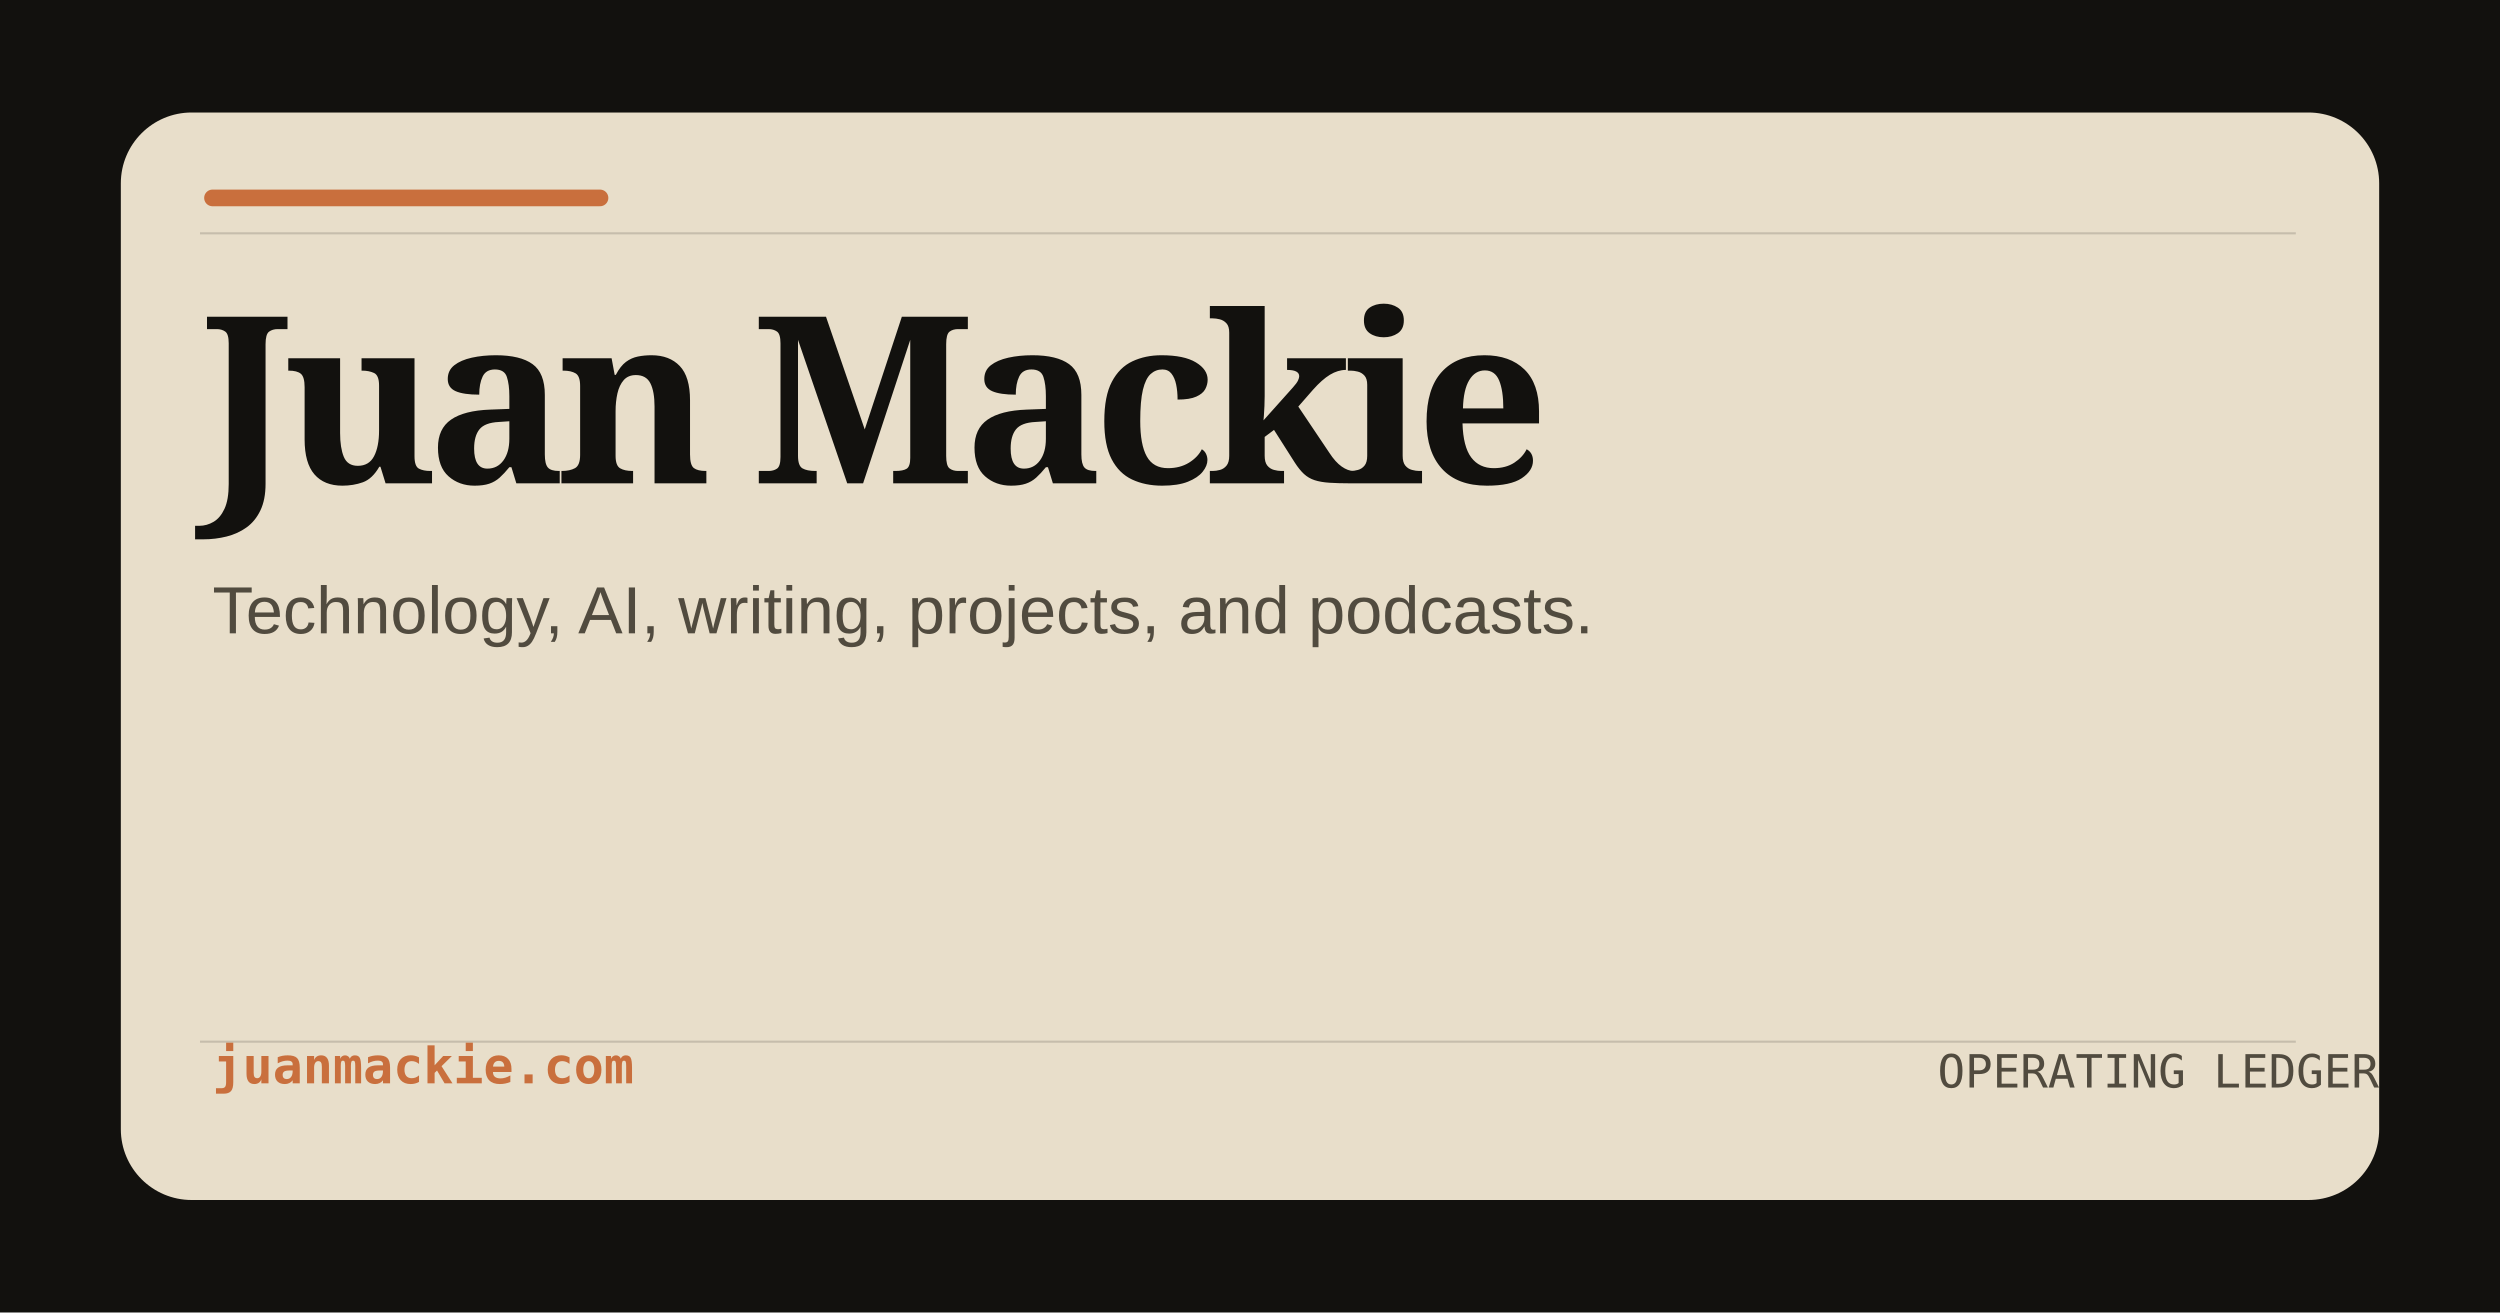
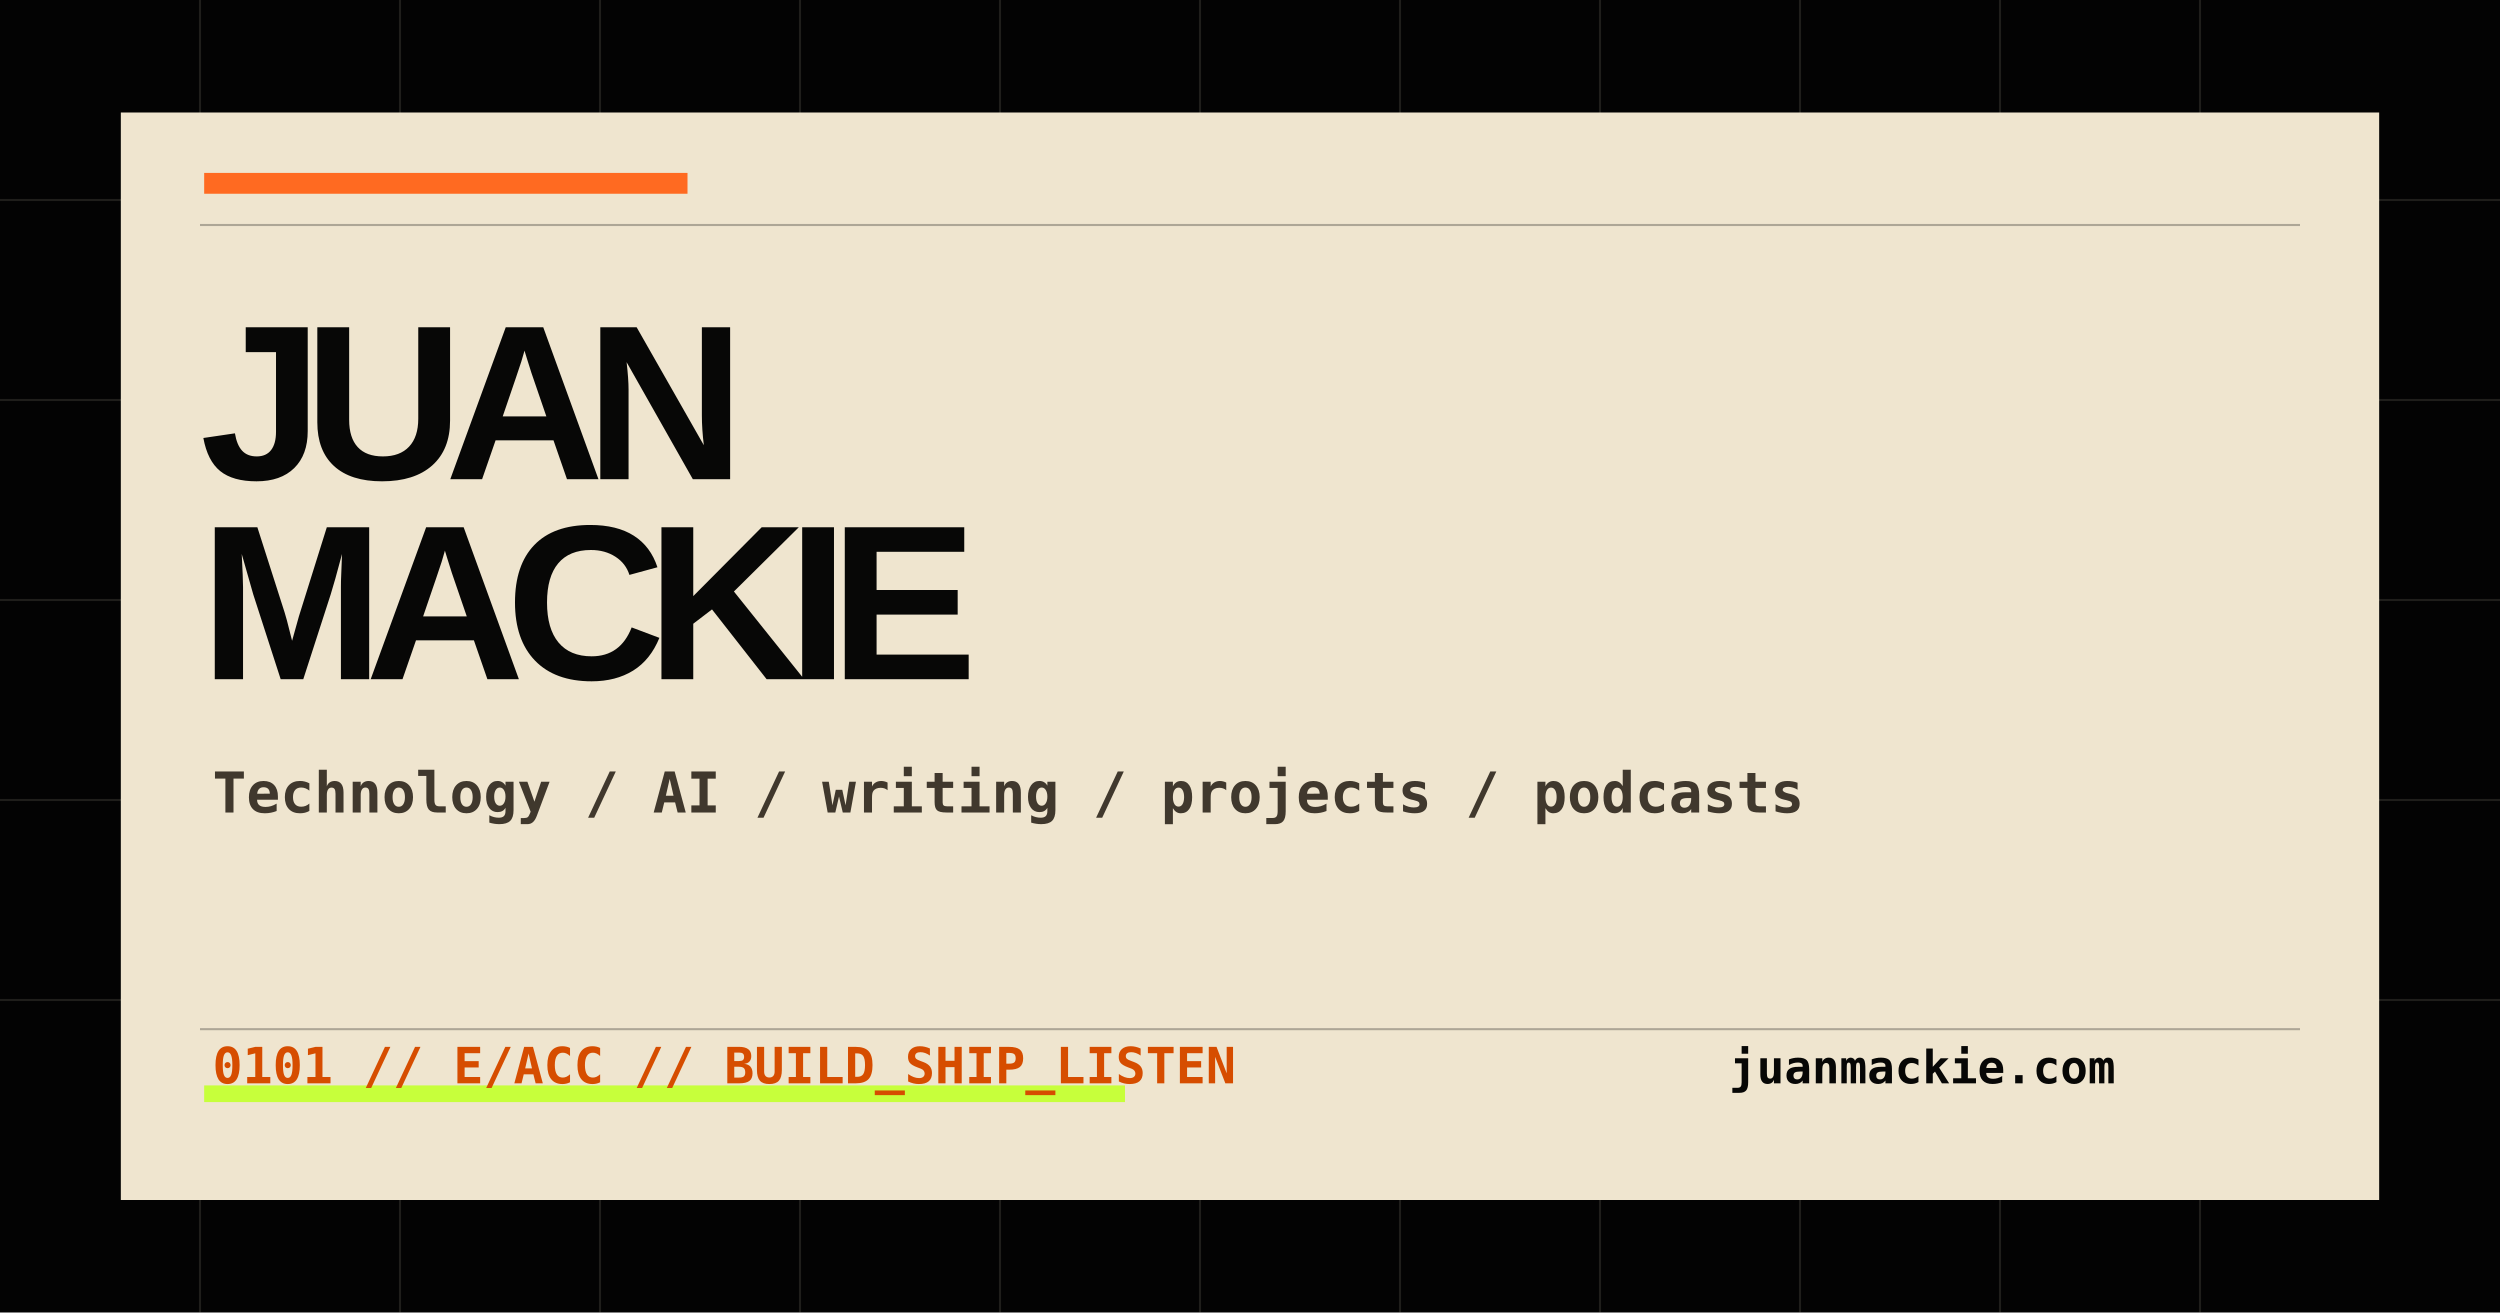
<svg xmlns="http://www.w3.org/2000/svg" viewBox="0 0 1200 630" role="img" aria-label="Juan Mackie">
-   <rect width="1200" height="630" fill="#12110e" />
-   <rect x="58" y="54" width="1084" height="522" rx="34" fill="#e8deca" />
-   <path d="M96 112H1102" stroke="#12110e" stroke-opacity="0.16" />
-   <path d="M96 500H1102" stroke="#12110e" stroke-opacity="0.16" />
-   <path d="M102 95H288" stroke="#c96f3d" stroke-width="8" stroke-linecap="round" />
-   <text x="96" y="232" font-family="Cormorant Garamond, Georgia, serif" font-size="112" font-weight="600" letter-spacing="-5" fill="#12110e">Juan Mackie</text>
-   <text x="102" y="304" font-family="Geist, Arial, sans-serif" font-size="32" fill="#514b3f">Technology, AI, writing, projects, and podcasts.</text>
-   <text x="102" y="520" font-family="IBM Plex Mono, monospace" font-size="24" font-weight="600" fill="#c96f3d">juanmackie.com</text>
-   <text x="930" y="522" font-family="IBM Plex Mono, monospace" font-size="22" fill="#514b3f">OPERATING LEDGER</text>
+   <rect width="1200" height="630" fill="#030303" />
+   <path d="M0 96H1200M0 192H1200M0 288H1200M0 384H1200M0 480H1200M96 0V630M192 0V630M288 0V630M384 0V630M480 0V630M576 0V630M672 0V630M768 0V630M864 0V630M960 0V630M1056 0V630" stroke="#efe5cf" stroke-opacity="0.12" />
+   <rect x="58" y="54" width="1084" height="522" fill="#efe5cf" />
+   <path d="M96 108H1104" stroke="#070706" stroke-opacity="0.28" />
+   <path d="M96 494H1104" stroke="#070706" stroke-opacity="0.28" />
+   <path d="M98 88H330" stroke="#ff6a21" stroke-width="10" />
+   <path d="M98 525H540" stroke="#c7ff3b" stroke-width="8" />
+   <text x="96" y="230" font-family="Geist, Arial, sans-serif" font-size="106" font-weight="800" letter-spacing="-9" fill="#070706">JUAN</text>
+   <text x="96" y="326" font-family="Geist, Arial, sans-serif" font-size="106" font-weight="800" letter-spacing="-9" fill="#070706">MACKIE</text>
+   <text x="102" y="390" font-family="IBM Plex Mono, monospace" font-size="27" font-weight="600" fill="#40382d">Technology / AI / writing / projects / podcasts</text>
+   <text x="102" y="520" font-family="IBM Plex Mono, monospace" font-size="24" font-weight="700" fill="#d64d00">0101 // E/ACC // BUILD_SHIP_LISTEN</text>
+   <text x="830" y="520" font-family="IBM Plex Mono, monospace" font-size="22" font-weight="700" fill="#070706">juanmackie.com</text>
</svg>
